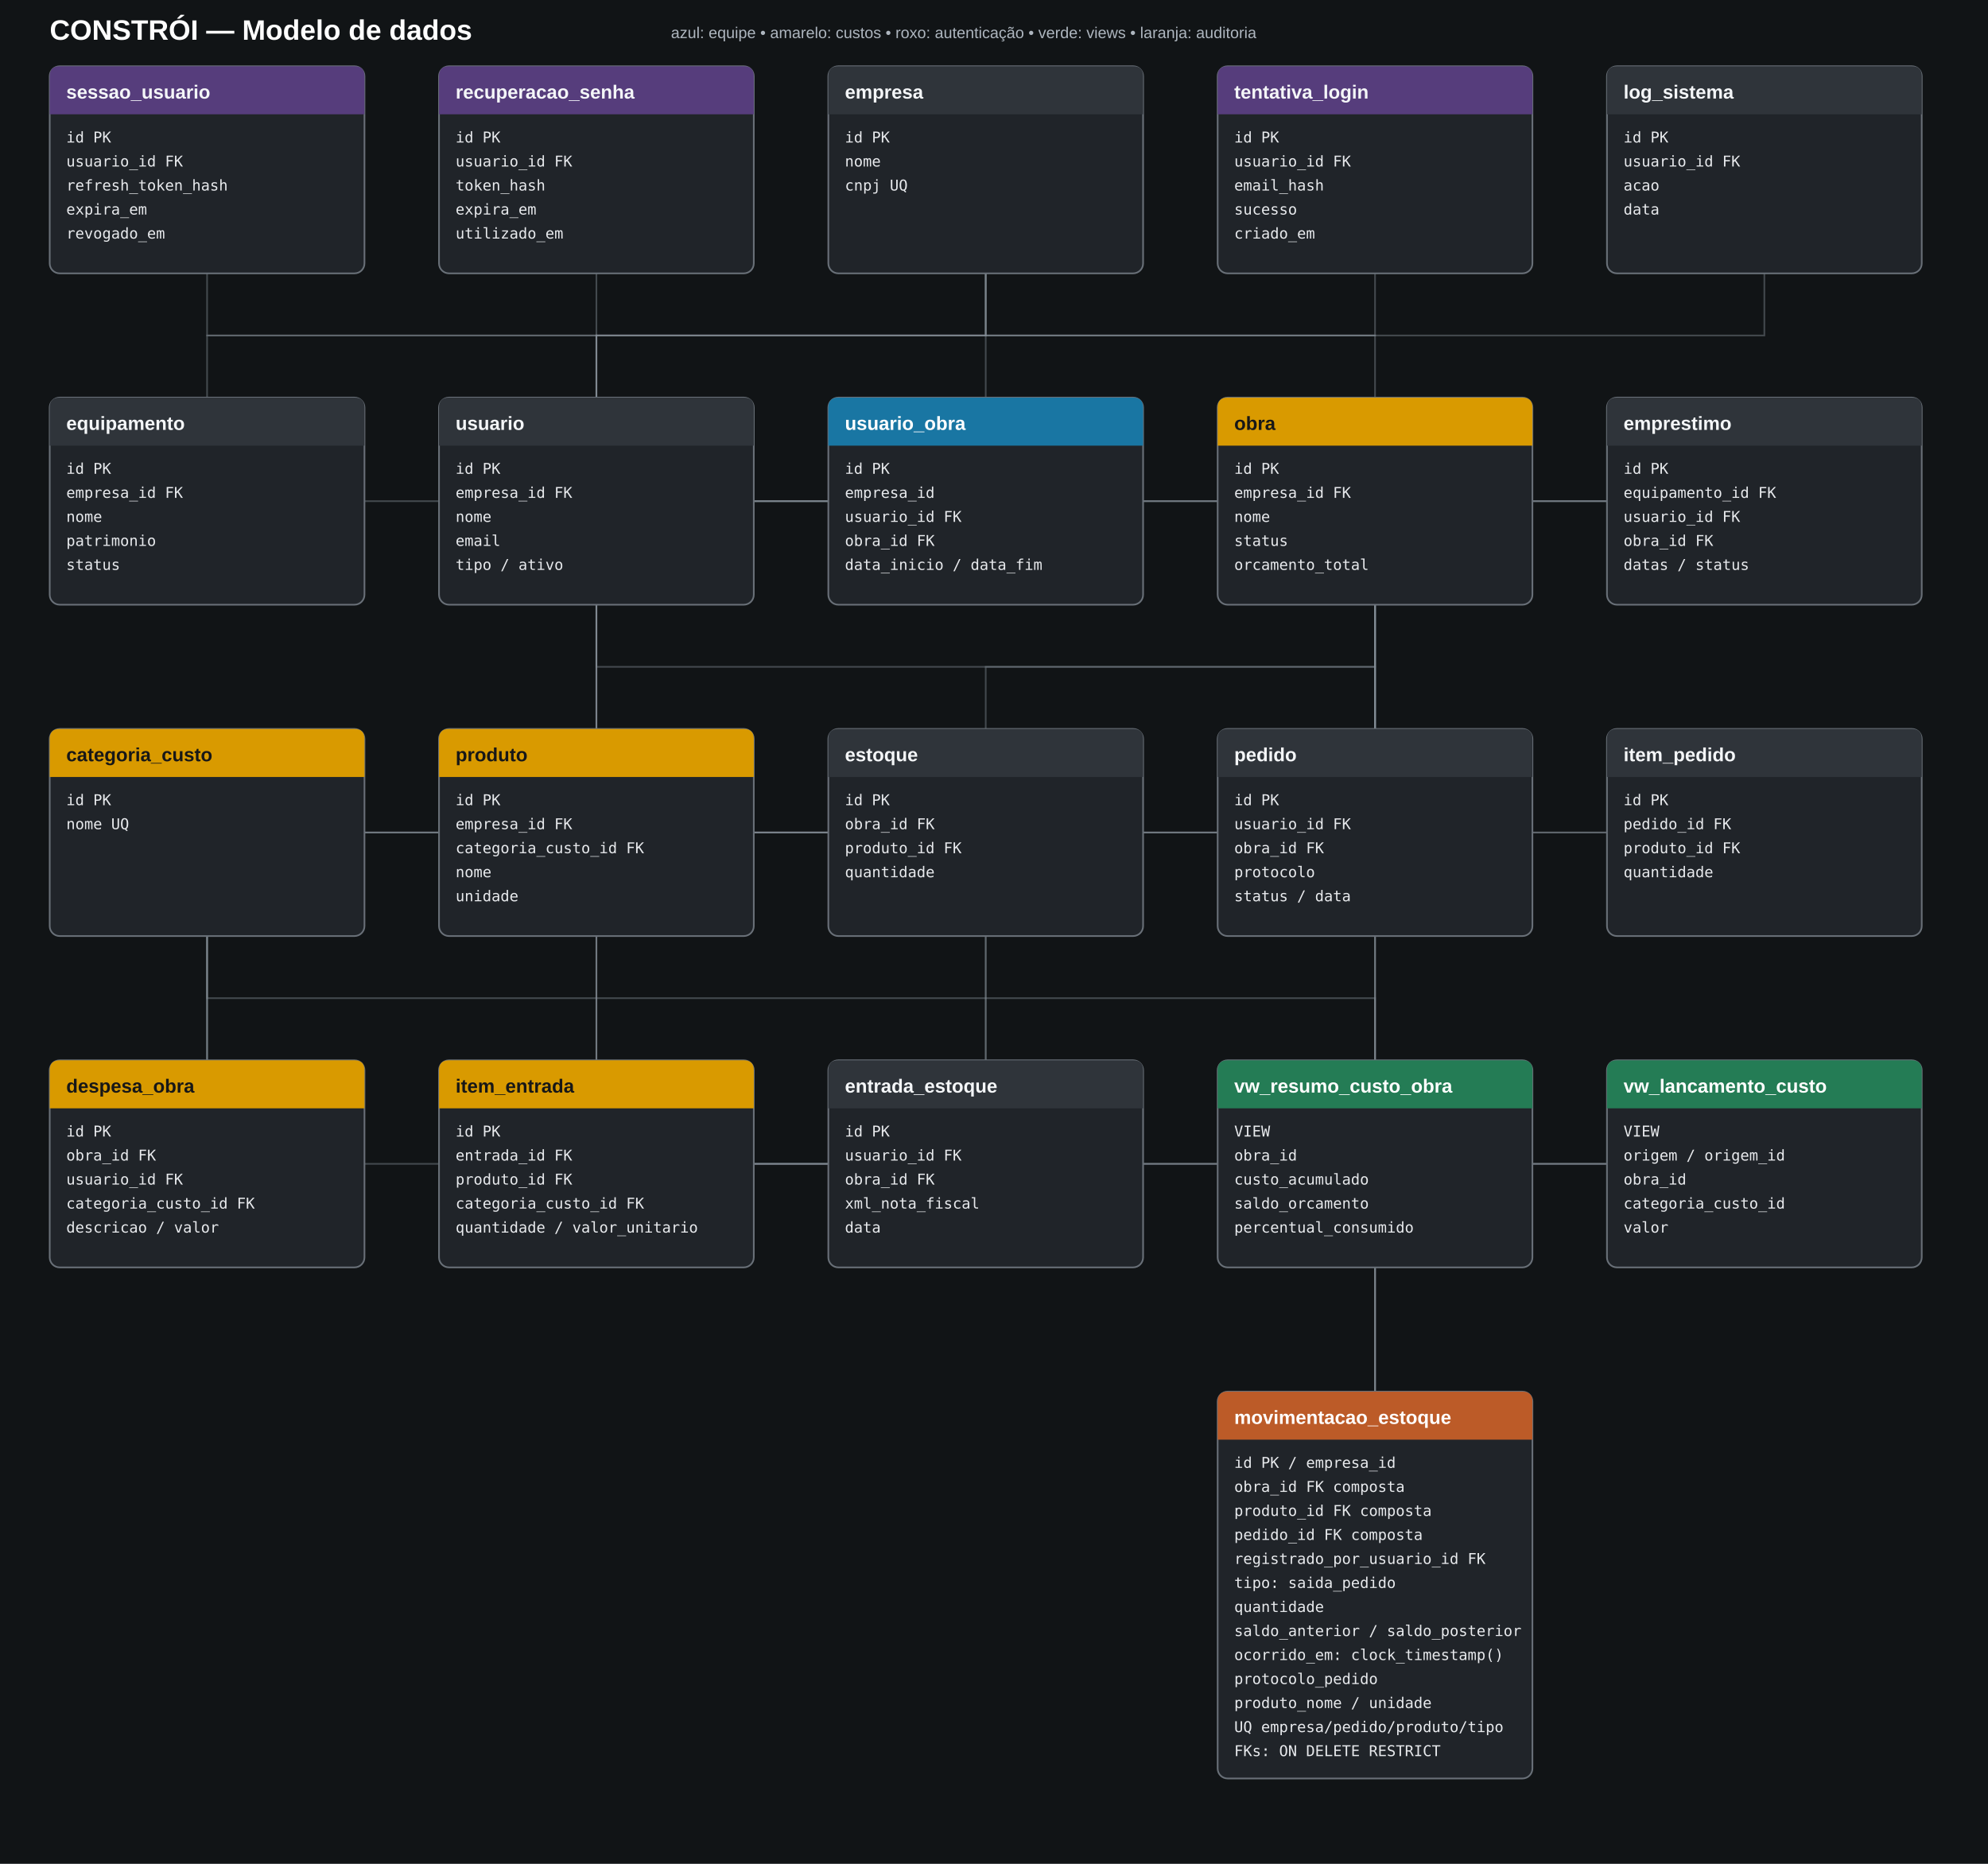
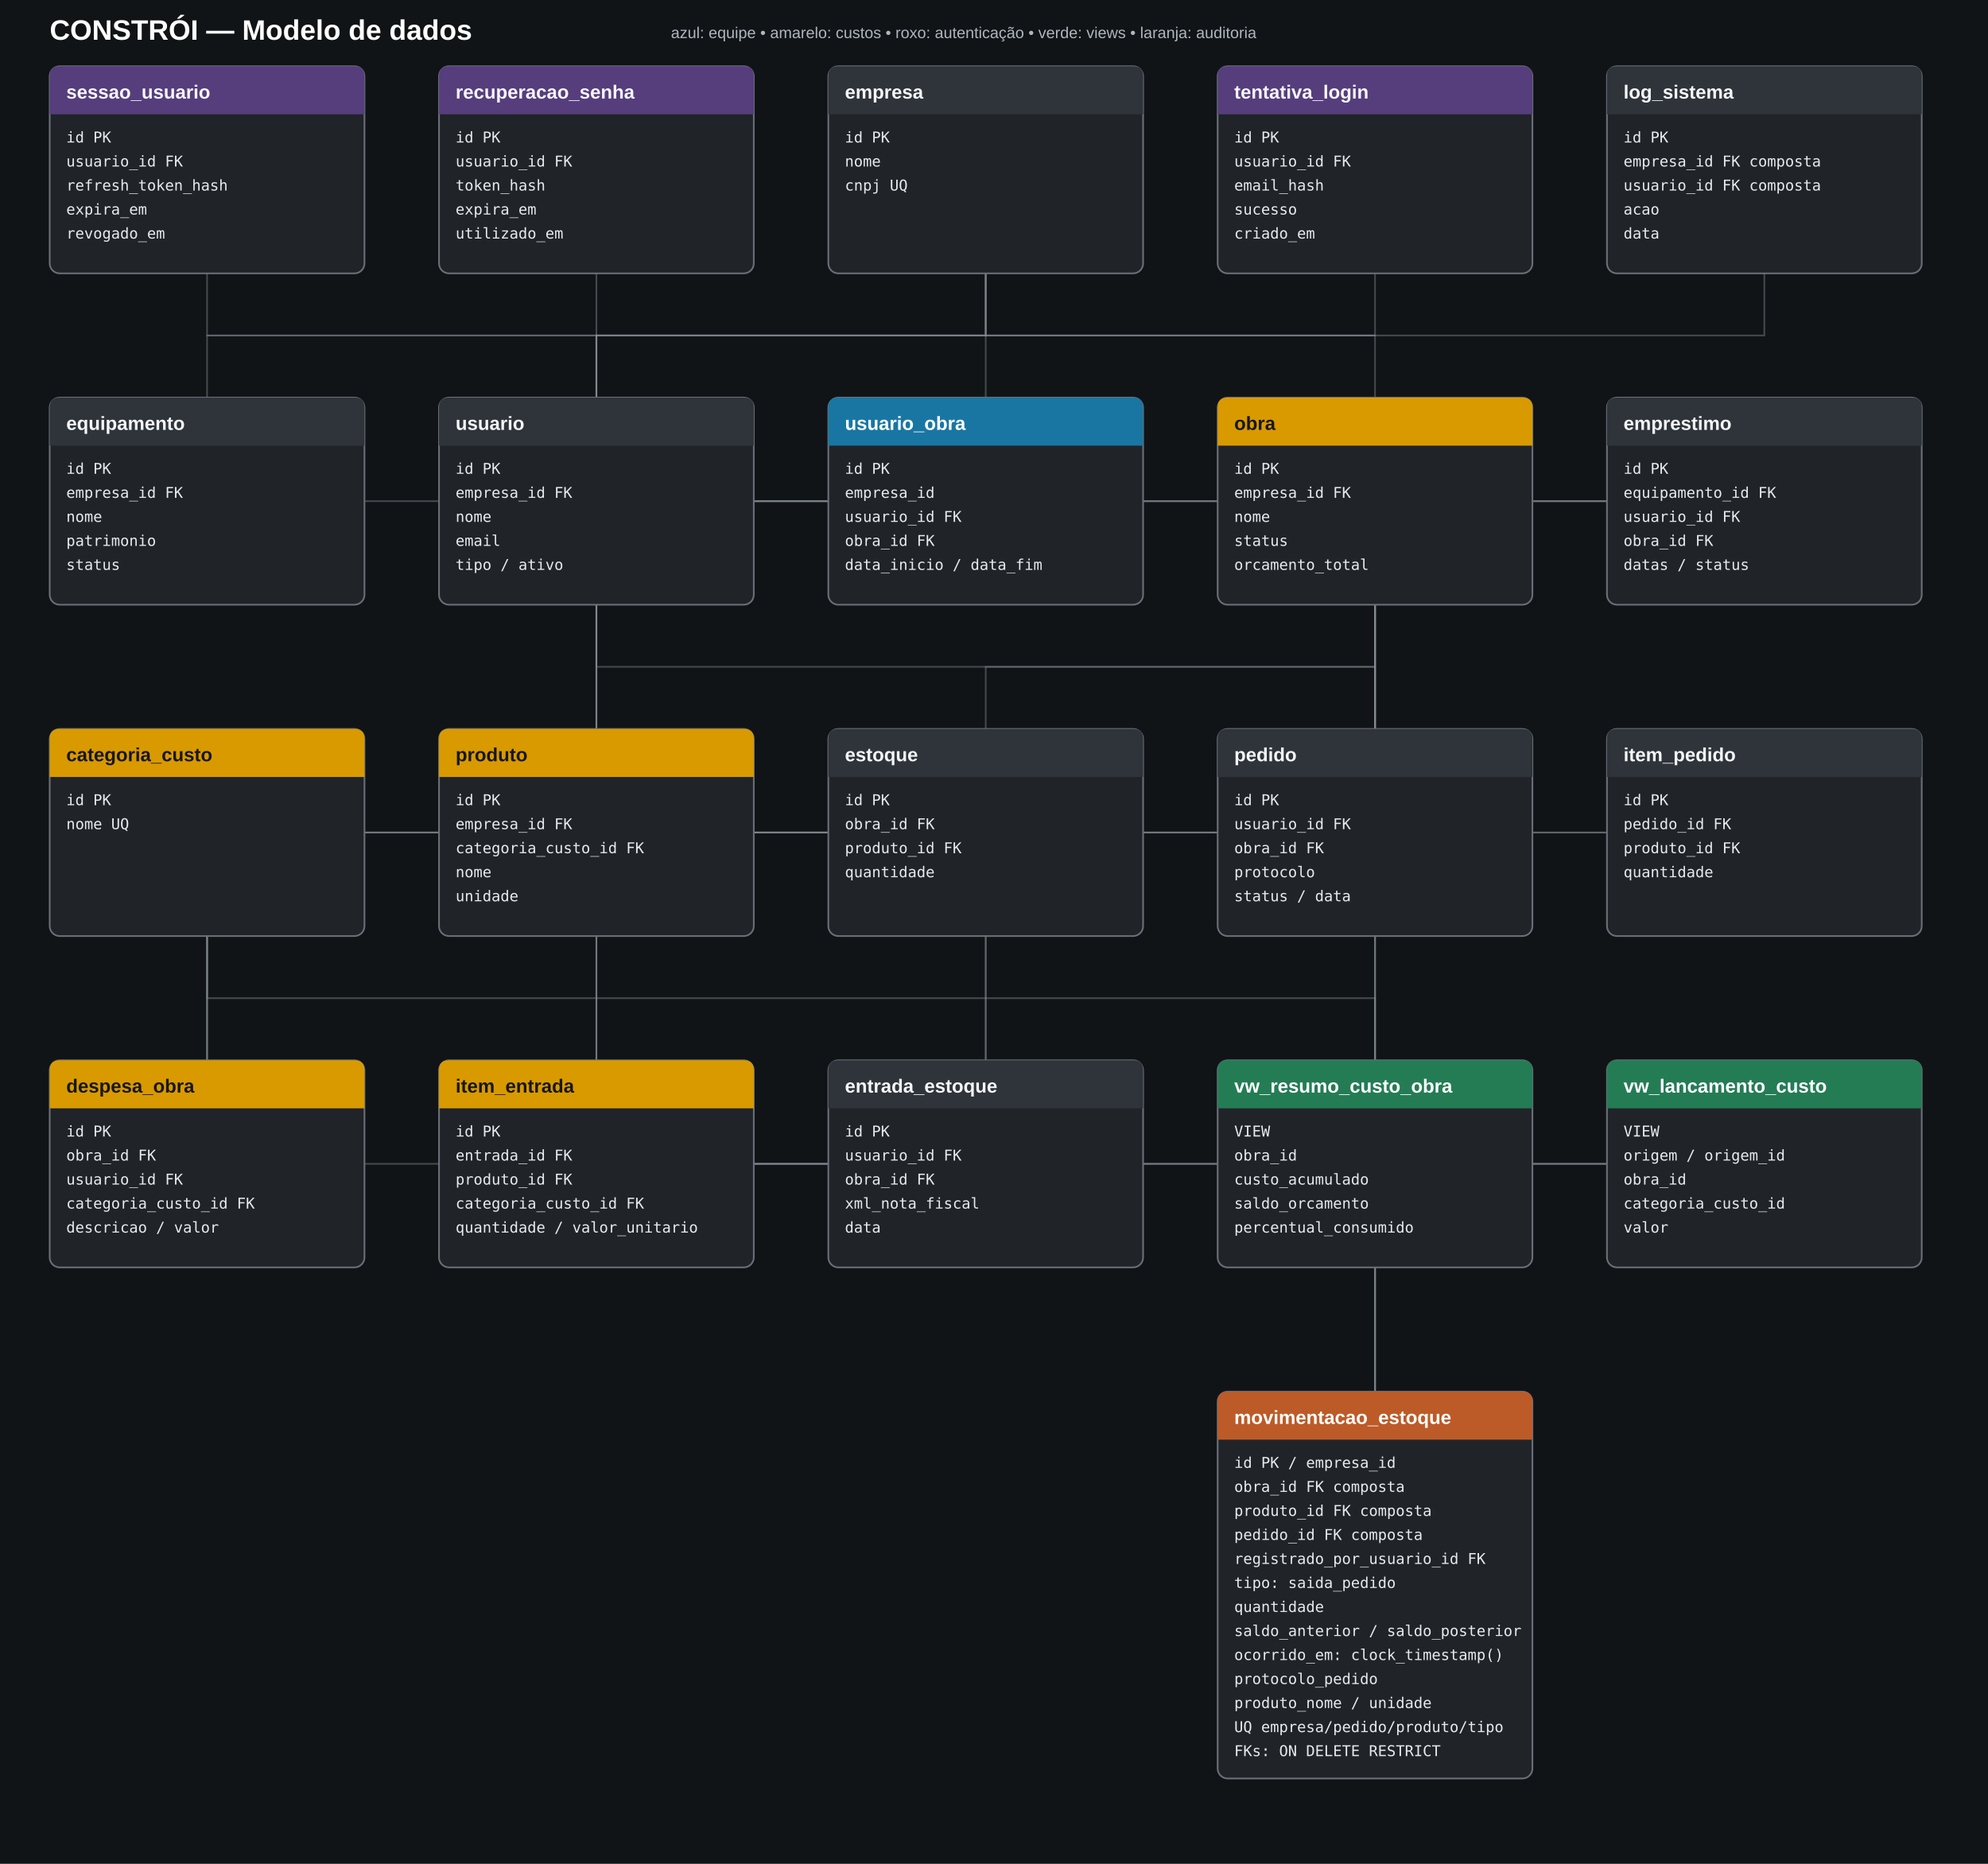
<svg xmlns="http://www.w3.org/2000/svg" width="2400" height="2250" viewBox="0 0 2400 2250">
  <rect width="100%" height="100%" fill="#111416" />
  <style>
    .table { fill: #202429; stroke: #697078; stroke-width: 2; }
    .title { font: 700 23px Arial, sans-serif; }
    .field { fill: #e8eaed; font: 18px Consolas, monospace; }
    .links path { fill: none; stroke: #89929c; stroke-width: 2; opacity: .42; }
    .heading { fill: #ffffff; font: 700 34px Arial, sans-serif; }
    .subtitle { fill: #aeb6bf; font: 19px Arial, sans-serif; }
  </style>
  <text x="60" y="48" class="heading">CONSTRÓI — Modelo de dados</text>
  <text x="810" y="46" class="subtitle">azul: equipe • amarelo: custos • roxo: autenticação • verde: views • laranja: auditoria</text>
  <g class="links">
    <path d="M 1190 205 L 1190 405 L 720 405 L 720 605" />
    <path d="M 1190 205 L 1190 405 L 1660 405 L 1660 605" />
    <path d="M 1190 205 L 1190 605 L 720 605 L 720 1005" />
    <path d="M 1190 205 L 1190 405 L 250 405 L 250 605" />
    <path d="M 720 605 L 720 405 L 250 405 L 250 205" />
    <path d="M 720 605 L 720 405 L 720 405 L 720 205" />
    <path d="M 720 605 L 720 405 L 1660 405 L 1660 205" />
    <path d="M 720 605 L 720 405 L 2130 405 L 2130 205" />
    <path d="M 720 605 L 720 605 L 1190 605 L 1190 605" />
    <path d="M 1660 605 L 1660 605 L 1190 605 L 1190 605" />
    <path d="M 250 605 L 250 605 L 2130 605 L 2130 605" />
    <path d="M 720 605 L 720 605 L 2130 605 L 2130 605" />
    <path d="M 1660 605 L 1660 605 L 2130 605 L 2130 605" />
    <path d="M 250 1005 L 250 1005 L 720 1005 L 720 1005" />
    <path d="M 250 1005 L 250 1205 L 720 1205 L 720 1405" />
    <path d="M 250 1005 L 250 1205 L 250 1205 L 250 1405" />
    <path d="M 1660 605 L 1660 805 L 1190 805 L 1190 1005" />
    <path d="M 720 1005 L 720 1005 L 1190 1005 L 1190 1005" />
    <path d="M 720 605 L 720 805 L 1660 805 L 1660 1005" />
    <path d="M 1660 605 L 1660 805 L 1660 805 L 1660 1005" />
    <path d="M 1660 1005 L 1660 1005 L 2130 1005 L 2130 1005" />
    <path d="M 720 1005 L 720 1005 L 2130 1005 L 2130 1005" />
    <path d="M 720 605 L 720 1005 L 1190 1005 L 1190 1405" />
    <path d="M 1660 605 L 1660 1005 L 1190 1005 L 1190 1405" />
    <path d="M 1190 1405 L 1190 1405 L 720 1405 L 720 1405" />
    <path d="M 720 1005 L 720 1205 L 720 1205 L 720 1405" />
    <path d="M 1660 605 L 1660 1005 L 250 1005 L 250 1405" />
    <path d="M 720 605 L 720 1005 L 250 1005 L 250 1405" />
    <path d="M 1660 605 L 1660 1005 L 1660 1005 L 1660 1405" />
    <path d="M 720 1405 L 720 1405 L 2130 1405 L 2130 1405" />
    <path d="M 250 1405 L 250 1405 L 2130 1405 L 2130 1405" />
    <path d="M 2130 1405 L 2130 1405 L 1660 1405 L 1660 1405" />
    <path d="M 1660 605 L 1660 1205 L 1660 1205 L 1660 1805" />
    <path d="M 720 1005 L 720 1405 L 1660 1405 L 1660 1805" />
    <path d="M 1660 1005 L 1660 1405 L 1660 1405 L 1660 1805" />
    <path d="M 720 605 L 720 1205 L 1660 1205 L 1660 1805" />
  </g>
  <g>
    <rect x="60" y="80" width="380" height="250" rx="12" class="table" />
    <path d="M 72 80 H 428 Q 440 80 440 92 V 138 H 60 V 92 Q 60 80 72 80" fill="#563d7c" />
    <text x="80" y="119" class="title" fill="#f4f6f8">sessao_usuario</text>
    <text x="80" y="172" class="field">id PK</text>
    <text x="80" y="201" class="field">usuario_id FK</text>
    <text x="80" y="230" class="field">refresh_token_hash</text>
    <text x="80" y="259" class="field">expira_em</text>
    <text x="80" y="288" class="field">revogado_em</text>
  </g>
  <g>
    <rect x="530" y="80" width="380" height="250" rx="12" class="table" />
    <path d="M 542 80 H 898 Q 910 80 910 92 V 138 H 530 V 92 Q 530 80 542 80" fill="#563d7c" />
    <text x="550" y="119" class="title" fill="#f4f6f8">recuperacao_senha</text>
    <text x="550" y="172" class="field">id PK</text>
    <text x="550" y="201" class="field">usuario_id FK</text>
    <text x="550" y="230" class="field">token_hash</text>
    <text x="550" y="259" class="field">expira_em</text>
    <text x="550" y="288" class="field">utilizado_em</text>
  </g>
  <g>
    <rect x="1000" y="80" width="380" height="250" rx="12" class="table" />
    <path d="M 1012 80 H 1368 Q 1380 80 1380 92 V 138 H 1000 V 92 Q 1000 80 1012 80" fill="#2f343a" />
    <text x="1020" y="119" class="title" fill="#f4f6f8">empresa</text>
    <text x="1020" y="172" class="field">id PK</text>
    <text x="1020" y="201" class="field">nome</text>
    <text x="1020" y="230" class="field">cnpj UQ</text>
  </g>
  <g>
    <rect x="1470" y="80" width="380" height="250" rx="12" class="table" />
    <path d="M 1482 80 H 1838 Q 1850 80 1850 92 V 138 H 1470 V 92 Q 1470 80 1482 80" fill="#563d7c" />
    <text x="1490" y="119" class="title" fill="#f4f6f8">tentativa_login</text>
    <text x="1490" y="172" class="field">id PK</text>
    <text x="1490" y="201" class="field">usuario_id FK</text>
    <text x="1490" y="230" class="field">email_hash</text>
    <text x="1490" y="259" class="field">sucesso</text>
    <text x="1490" y="288" class="field">criado_em</text>
  </g>
  <g>
    <rect x="1940" y="80" width="380" height="250" rx="12" class="table" />
    <path d="M 1952 80 H 2308 Q 2320 80 2320 92 V 138 H 1940 V 92 Q 1940 80 1952 80" fill="#2f343a" />
    <text x="1960" y="119" class="title" fill="#f4f6f8">log_sistema</text>
    <text x="1960" y="172" class="field">id PK</text>
-     <text x="1960" y="201" class="field">usuario_id FK</text>
-     <text x="1960" y="230" class="field">acao</text>
-     <text x="1960" y="259" class="field">data</text>
+     <text x="1960" y="201" class="field">empresa_id FK composta</text>
+     <text x="1960" y="230" class="field">usuario_id FK composta</text>
+     <text x="1960" y="259" class="field">acao</text>
+     <text x="1960" y="288" class="field">data</text>
  </g>
  <g>
    <rect x="60" y="480" width="380" height="250" rx="12" class="table" />
    <path d="M 72 480 H 428 Q 440 480 440 492 V 538 H 60 V 492 Q 60 480 72 480" fill="#2f343a" />
    <text x="80" y="519" class="title" fill="#f4f6f8">equipamento</text>
    <text x="80" y="572" class="field">id PK</text>
    <text x="80" y="601" class="field">empresa_id FK</text>
    <text x="80" y="630" class="field">nome</text>
    <text x="80" y="659" class="field">patrimonio</text>
    <text x="80" y="688" class="field">status</text>
  </g>
  <g>
    <rect x="530" y="480" width="380" height="250" rx="12" class="table" />
    <path d="M 542 480 H 898 Q 910 480 910 492 V 538 H 530 V 492 Q 530 480 542 480" fill="#2f343a" />
    <text x="550" y="519" class="title" fill="#f4f6f8">usuario</text>
    <text x="550" y="572" class="field">id PK</text>
    <text x="550" y="601" class="field">empresa_id FK</text>
    <text x="550" y="630" class="field">nome</text>
    <text x="550" y="659" class="field">email</text>
    <text x="550" y="688" class="field">tipo / ativo</text>
  </g>
  <g>
    <rect x="1000" y="480" width="380" height="250" rx="12" class="table" />
    <path d="M 1012 480 H 1368 Q 1380 480 1380 492 V 538 H 1000 V 492 Q 1000 480 1012 480" fill="#1976a3" />
    <text x="1020" y="519" class="title" fill="#ffffff">usuario_obra</text>
    <text x="1020" y="572" class="field">id PK</text>
    <text x="1020" y="601" class="field">empresa_id</text>
    <text x="1020" y="630" class="field">usuario_id FK</text>
    <text x="1020" y="659" class="field">obra_id FK</text>
    <text x="1020" y="688" class="field">data_inicio / data_fim</text>
  </g>
  <g>
    <rect x="1470" y="480" width="380" height="250" rx="12" class="table" />
    <path d="M 1482 480 H 1838 Q 1850 480 1850 492 V 538 H 1470 V 492 Q 1470 480 1482 480" fill="#d99a00" />
    <text x="1490" y="519" class="title" fill="#171717">obra</text>
    <text x="1490" y="572" class="field">id PK</text>
    <text x="1490" y="601" class="field">empresa_id FK</text>
    <text x="1490" y="630" class="field">nome</text>
    <text x="1490" y="659" class="field">status</text>
    <text x="1490" y="688" class="field">orcamento_total</text>
  </g>
  <g>
    <rect x="1940" y="480" width="380" height="250" rx="12" class="table" />
    <path d="M 1952 480 H 2308 Q 2320 480 2320 492 V 538 H 1940 V 492 Q 1940 480 1952 480" fill="#2f343a" />
    <text x="1960" y="519" class="title" fill="#f4f6f8">emprestimo</text>
    <text x="1960" y="572" class="field">id PK</text>
    <text x="1960" y="601" class="field">equipamento_id FK</text>
    <text x="1960" y="630" class="field">usuario_id FK</text>
    <text x="1960" y="659" class="field">obra_id FK</text>
    <text x="1960" y="688" class="field">datas / status</text>
  </g>
  <g>
    <rect x="60" y="880" width="380" height="250" rx="12" class="table" />
    <path d="M 72 880 H 428 Q 440 880 440 892 V 938 H 60 V 892 Q 60 880 72 880" fill="#d99a00" />
    <text x="80" y="919" class="title" fill="#171717">categoria_custo</text>
    <text x="80" y="972" class="field">id PK</text>
    <text x="80" y="1001" class="field">nome UQ</text>
  </g>
  <g>
    <rect x="530" y="880" width="380" height="250" rx="12" class="table" />
    <path d="M 542 880 H 898 Q 910 880 910 892 V 938 H 530 V 892 Q 530 880 542 880" fill="#d99a00" />
    <text x="550" y="919" class="title" fill="#171717">produto</text>
    <text x="550" y="972" class="field">id PK</text>
    <text x="550" y="1001" class="field">empresa_id FK</text>
    <text x="550" y="1030" class="field">categoria_custo_id FK</text>
    <text x="550" y="1059" class="field">nome</text>
    <text x="550" y="1088" class="field">unidade</text>
  </g>
  <g>
    <rect x="1000" y="880" width="380" height="250" rx="12" class="table" />
    <path d="M 1012 880 H 1368 Q 1380 880 1380 892 V 938 H 1000 V 892 Q 1000 880 1012 880" fill="#2f343a" />
    <text x="1020" y="919" class="title" fill="#f4f6f8">estoque</text>
    <text x="1020" y="972" class="field">id PK</text>
    <text x="1020" y="1001" class="field">obra_id FK</text>
    <text x="1020" y="1030" class="field">produto_id FK</text>
    <text x="1020" y="1059" class="field">quantidade</text>
  </g>
  <g>
    <rect x="1470" y="880" width="380" height="250" rx="12" class="table" />
    <path d="M 1482 880 H 1838 Q 1850 880 1850 892 V 938 H 1470 V 892 Q 1470 880 1482 880" fill="#2f343a" />
    <text x="1490" y="919" class="title" fill="#f4f6f8">pedido</text>
    <text x="1490" y="972" class="field">id PK</text>
    <text x="1490" y="1001" class="field">usuario_id FK</text>
    <text x="1490" y="1030" class="field">obra_id FK</text>
    <text x="1490" y="1059" class="field">protocolo</text>
    <text x="1490" y="1088" class="field">status / data</text>
  </g>
  <g>
    <rect x="1940" y="880" width="380" height="250" rx="12" class="table" />
    <path d="M 1952 880 H 2308 Q 2320 880 2320 892 V 938 H 1940 V 892 Q 1940 880 1952 880" fill="#2f343a" />
    <text x="1960" y="919" class="title" fill="#f4f6f8">item_pedido</text>
    <text x="1960" y="972" class="field">id PK</text>
    <text x="1960" y="1001" class="field">pedido_id FK</text>
    <text x="1960" y="1030" class="field">produto_id FK</text>
    <text x="1960" y="1059" class="field">quantidade</text>
  </g>
  <g>
    <rect x="60" y="1280" width="380" height="250" rx="12" class="table" />
    <path d="M 72 1280 H 428 Q 440 1280 440 1292 V 1338 H 60 V 1292 Q 60 1280 72 1280" fill="#d99a00" />
    <text x="80" y="1319" class="title" fill="#171717">despesa_obra</text>
    <text x="80" y="1372" class="field">id PK</text>
    <text x="80" y="1401" class="field">obra_id FK</text>
    <text x="80" y="1430" class="field">usuario_id FK</text>
    <text x="80" y="1459" class="field">categoria_custo_id FK</text>
    <text x="80" y="1488" class="field">descricao / valor</text>
  </g>
  <g>
    <rect x="530" y="1280" width="380" height="250" rx="12" class="table" />
    <path d="M 542 1280 H 898 Q 910 1280 910 1292 V 1338 H 530 V 1292 Q 530 1280 542 1280" fill="#d99a00" />
    <text x="550" y="1319" class="title" fill="#171717">item_entrada</text>
    <text x="550" y="1372" class="field">id PK</text>
    <text x="550" y="1401" class="field">entrada_id FK</text>
    <text x="550" y="1430" class="field">produto_id FK</text>
    <text x="550" y="1459" class="field">categoria_custo_id FK</text>
    <text x="550" y="1488" class="field">quantidade / valor_unitario</text>
  </g>
  <g>
    <rect x="1000" y="1280" width="380" height="250" rx="12" class="table" />
    <path d="M 1012 1280 H 1368 Q 1380 1280 1380 1292 V 1338 H 1000 V 1292 Q 1000 1280 1012 1280" fill="#2f343a" />
    <text x="1020" y="1319" class="title" fill="#f4f6f8">entrada_estoque</text>
    <text x="1020" y="1372" class="field">id PK</text>
    <text x="1020" y="1401" class="field">usuario_id FK</text>
    <text x="1020" y="1430" class="field">obra_id FK</text>
    <text x="1020" y="1459" class="field">xml_nota_fiscal</text>
    <text x="1020" y="1488" class="field">data</text>
  </g>
  <g>
    <rect x="1470" y="1280" width="380" height="250" rx="12" class="table" />
    <path d="M 1482 1280 H 1838 Q 1850 1280 1850 1292 V 1338 H 1470 V 1292 Q 1470 1280 1482 1280" fill="#247c55" />
    <text x="1490" y="1319" class="title" fill="#ffffff">vw_resumo_custo_obra</text>
    <text x="1490" y="1372" class="field">VIEW</text>
    <text x="1490" y="1401" class="field">obra_id</text>
    <text x="1490" y="1430" class="field">custo_acumulado</text>
    <text x="1490" y="1459" class="field">saldo_orcamento</text>
    <text x="1490" y="1488" class="field">percentual_consumido</text>
  </g>
  <g>
    <rect x="1940" y="1280" width="380" height="250" rx="12" class="table" />
    <path d="M 1952 1280 H 2308 Q 2320 1280 2320 1292 V 1338 H 1940 V 1292 Q 1940 1280 1952 1280" fill="#247c55" />
    <text x="1960" y="1319" class="title" fill="#ffffff">vw_lancamento_custo</text>
    <text x="1960" y="1372" class="field">VIEW</text>
    <text x="1960" y="1401" class="field">origem / origem_id</text>
    <text x="1960" y="1430" class="field">obra_id</text>
    <text x="1960" y="1459" class="field">categoria_custo_id</text>
    <text x="1960" y="1488" class="field">valor</text>
  </g>
  <g>
    <rect x="1470" y="1680" width="380" height="467" rx="12" class="table" />
    <path d="M 1482 1680 H 1838 Q 1850 1680 1850 1692 V 1738 H 1470 V 1692 Q 1470 1680 1482 1680" fill="#bc5b28" />
    <text x="1490" y="1719" class="title" fill="#ffffff">movimentacao_estoque</text>
    <text x="1490" y="1772" class="field">id PK / empresa_id</text>
    <text x="1490" y="1801" class="field">obra_id FK composta</text>
    <text x="1490" y="1830" class="field">produto_id FK composta</text>
    <text x="1490" y="1859" class="field">pedido_id FK composta</text>
    <text x="1490" y="1888" class="field">registrado_por_usuario_id FK</text>
    <text x="1490" y="1917" class="field">tipo: saida_pedido</text>
    <text x="1490" y="1946" class="field">quantidade</text>
    <text x="1490" y="1975" class="field">saldo_anterior / saldo_posterior</text>
    <text x="1490" y="2004" class="field">ocorrido_em: clock_timestamp()</text>
    <text x="1490" y="2033" class="field">protocolo_pedido</text>
    <text x="1490" y="2062" class="field">produto_nome / unidade</text>
    <text x="1490" y="2091" class="field">UQ empresa/pedido/produto/tipo</text>
    <text x="1490" y="2120" class="field">FKs: ON DELETE RESTRICT</text>
  </g>
</svg>
